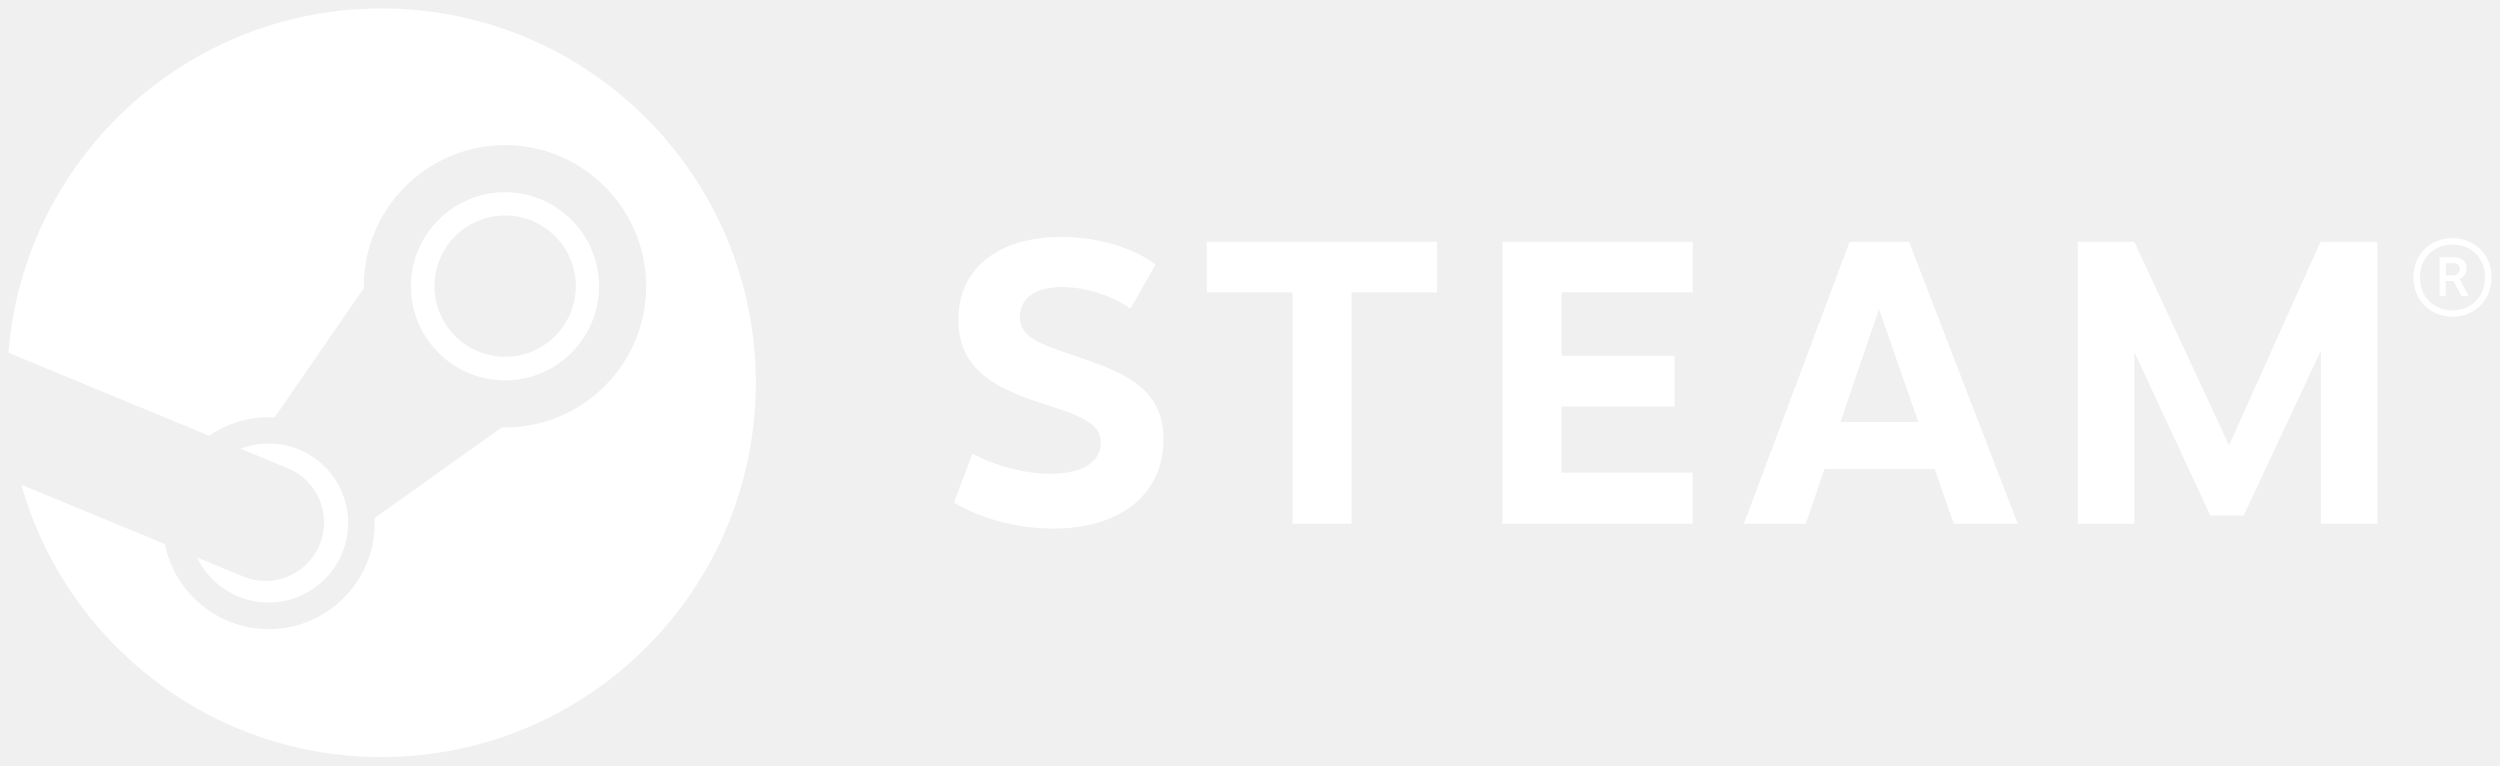
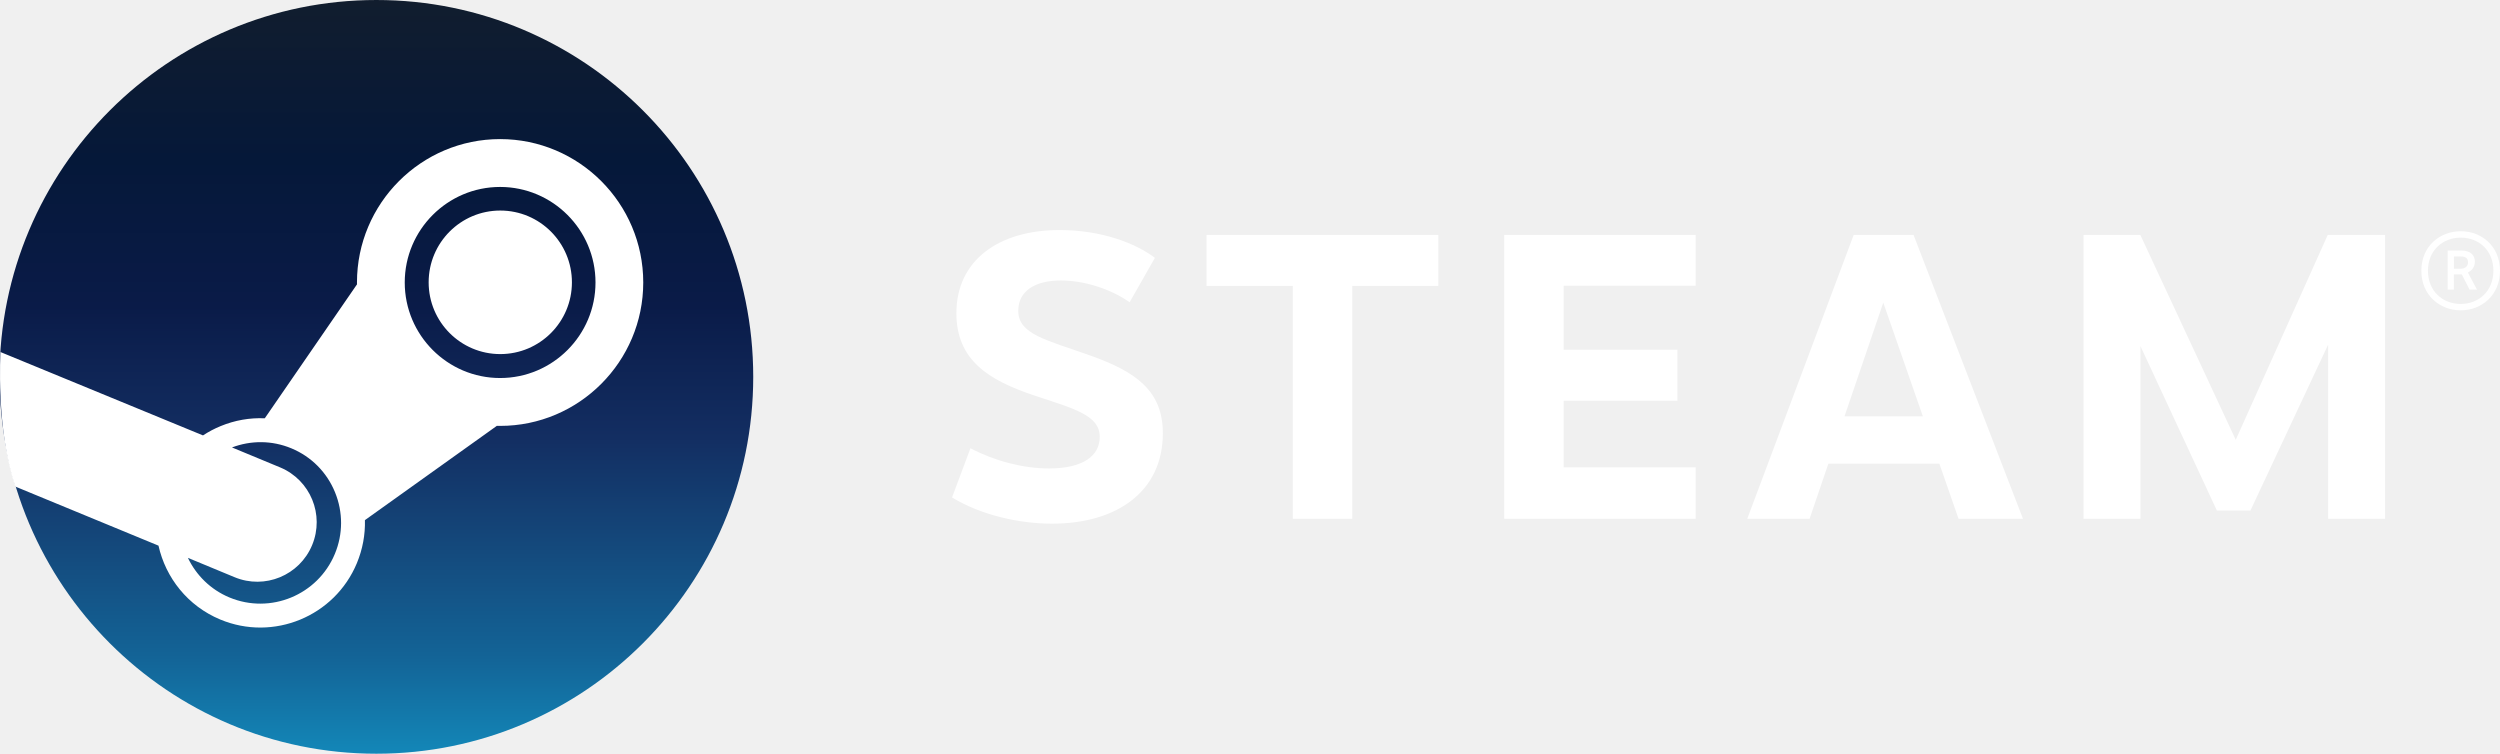
- <svg xmlns="http://www.w3.org/2000/svg" viewBox="0 0 295.457 90.473" width="295.457" height="90.473" version="1.1" id="svg9">
-   <defs id="defs9" />
-   <path d="m45.084 1c-23.238 0-42.275 17.918-44.084 40.689l23.71 9.803c2.009-1.374 4.436-2.179 7.047-2.179.234 0 .467.01.698.021l10.544-15.283c0-.073 0-.144 0-.216 0-9.199 7.483-16.683 16.683-16.683 9.199 0 16.682 7.484 16.682 16.683s-7.483 16.684-16.682 16.684c-.127 0-.253 0-.379-.01l-15.038 10.73c.01.195.015.394.015.592 0 6.906-5.617 12.522-12.522 12.522-6.061 0-11.129-4.326-12.277-10.055l-16.957-7.006c5.25 18.568 22.309 32.181 42.56 32.181 24.432 0 44.237-19.806 44.237-44.235 0-24.433-19.806-44.238-44.237-44.238" id="path1" style="fill:#ffffff" />
-   <path d="m28.721 68.122-5.434-2.245c.963 2.005 2.629 3.684 4.841 4.606 4.782 1.992 10.295-.277 12.288-5.063.965-2.314.971-4.869.014-7.189-.955-2.321-2.757-4.131-5.074-5.097-2.299-.957-4.762-.922-6.926-.105l5.613 2.321c3.527 1.47 5.195 5.52 3.725 9.047-1.467 3.528-5.52 5.196-9.047 3.725" id="path2" style="fill:#ffffff" />
-   <path d="m70.796 33.835c0-6.129-4.986-11.116-11.116-11.116-6.129 0-11.116 4.987-11.116 11.116 0 6.13 4.987 11.115 11.116 11.115 6.13 0 11.116-4.986 11.116-11.115m-19.448-.019c0-4.612 3.739-8.35 8.351-8.35s8.351 3.738 8.351 8.35-3.739 8.35-8.351 8.35-8.351-3.739-8.351-8.35" id="path3" style="fill:#ffffff" />
-   <path d="m136.564 31.267-2.964 5.21c-2.283-1.595-5.377-2.555-8.078-2.555-3.087 0-4.997 1.278-4.997 3.567 0 2.781 3.393 3.428 8.436 5.238 5.421 1.917 8.537 4.17 8.537 9.135 0 6.793-5.342 10.608-13.02 10.608-3.742 0-8.256-.966-11.726-3.077l2.162-5.776c2.819 1.489 6.191 2.372 9.197 2.372 4.052 0 5.978-1.495 5.978-3.705 0-2.529-2.937-3.289-7.678-4.859-5.403-1.804-9.147-4.171-9.147-9.666 0-6.197 4.963-9.756 12.104-9.756 4.977 0 8.977 1.577 11.196 3.264" id="path4" style="fill:#ffffff" />
-   <path d="m152.755 61.899v-27.339h-10.13v-5.986h27.209v5.986h-10.1v27.339z" id="path5" style="fill:#ffffff" />
-   <path d="m197.902 42.051v5.986h-13.356v7.821h15.496v6.041h-22.473v-33.325h22.473v5.968h-15.496v7.509z" id="path6" style="fill:#ffffff" />
-   <path d="m215.619 55.429-2.206 6.471h-7.316l12.495-33.325h7.025l12.848 33.324h-7.563l-2.254-6.471h-13.029zm6.446-18.905-4.551 13.343h9.196z" id="path7" style="fill:#ffffff" />
-   <path d="m261.224 60.928-8.972-19.299v20.27h-6.683v-33.325h6.668l11.2 24.056 10.802-24.056h6.726v33.325h-6.682v-20.444l-9.12 19.473z" id="path8" style="fill:#ffffff" />
-   <path d="m294.457 32.778c0 2.864-2.146 4.649-4.609 4.649-2.472 0-4.623-1.785-4.623-4.649 0-2.863 2.151-4.636 4.623-4.636 2.464 0 4.609 1.773 4.609 4.636m-8.457 0c0 2.396 1.726 3.901 3.848 3.901 2.114 0 3.833-1.505 3.833-3.901 0-2.403-1.719-3.885-3.833-3.885-2.116 0-3.848 1.5-3.848 3.885m3.912-2.369c1.195 0 1.597.632 1.597 1.315 0 .626-.371 1.046-.823 1.26l1.071 2.007h-.877l-.903-1.779h-.931v1.779h-.73v-4.582zm-.859 2.132h.814c.527 0 .838-.331.838-.747 0-.42-.223-.69-.84-.69h-.813v1.437z" id="path9" style="fill:#ffffff" />
+ <svg xmlns="http://www.w3.org/2000/svg" xmlns:xlink="http://www.w3.org/1999/xlink" width="468.052mm" height="141.111mm" viewBox="0 0 468.052 141.111" version="1.1" id="svg1" xml:space="preserve">
+   <defs id="defs1">
+     <linearGradient gradientUnits="userSpaceOnUse" y1="0" gradientTransform="matrix(0.6053001,0,0,0.6059541,-0.09071156,0)" y2="232.875" x1="116.689" x2="116.689" id="a">
+       <stop offset="0" stop-color="#111D2E" id="stop1" />
+       <stop offset=".212" stop-color="#051839" id="stop2" />
+       <stop offset=".407" stop-color="#0A1B48" id="stop3" />
+       <stop offset=".581" stop-color="#132E62" id="stop4" />
+       <stop offset=".738" stop-color="#144B7E" id="stop5" />
+       <stop offset=".873" stop-color="#136497" id="stop6" />
+       <stop offset="1" stop-color="#1387B8" id="stop7" />
+     </linearGradient>
+     <linearGradient xlink:href="#a" id="linearGradient27" x1="39.334" y1="-202.935" x2="39.334" y2="-61.825" gradientUnits="userSpaceOnUse" gradientTransform="translate(31.13184,202.9365)" />
+   </defs>
+   <g id="g25">
+     <path d="m 216.219,48.275 -4.727,8.31 c -3.641,-2.544 -8.576,-4.075 -12.884,-4.075 -4.924,0 -7.97,2.038 -7.97,5.689 0,4.436 5.412,5.468 13.455,8.354 8.646,3.058 13.616,6.651 13.616,14.57 0,10.835 -8.52,16.919 -20.766,16.919 -5.968,0 -13.168,-1.541 -18.702,-4.908 l 3.448,-9.213 c 4.496,2.375 9.874,3.783 14.669,3.783 6.463,0 9.535,-2.385 9.535,-5.909 0,-4.034 -4.684,-5.246 -12.246,-7.75 -8.618,-2.877 -14.589,-6.653 -14.589,-15.417 0,-9.884 7.916,-15.56 19.305,-15.56 7.938,0 14.318,2.515 17.857,5.206" id="path17" style="fill:#ffffff;fill-opacity:1;stroke-width:1.595" />
+     <path d="M 242.043,97.131 V 53.527 h -16.157 v -9.547 h 43.397 v 9.547 h -16.109 v 43.605 z" id="path18" style="fill:#ffffff;fill-opacity:1;stroke-width:1.595" />
+     <path d="m 314.05,65.475 v 9.547 H 292.748 V 87.496 h 24.715 v 9.635 H 281.62 V 43.979 h 35.843 v 9.519 h -24.715 v 11.977 z" id="path19" style="fill:#ffffff;fill-opacity:1;stroke-width:1.595" />
+     <path d="m 342.308,86.812 -3.518,10.321 h -11.669 l 19.929,-53.152 h 11.205 l 20.492,53.15 h -12.063 l -3.595,-10.321 h -20.781 z m 10.281,-30.153 -7.259,21.282 h 14.667 z" id="path20" style="fill:#ffffff;fill-opacity:1;stroke-width:1.595" />
+     <path d="M 415.046,95.583 400.736,64.802 V 97.131 H 390.077 V 43.979 h 10.635 l 17.863,38.368 17.229,-38.368 h 10.728 V 97.131 H 435.875 V 64.524 l -14.546,31.059 z" id="path21" style="fill:#ffffff;fill-opacity:1;stroke-width:1.595" />
+     <path d="m 468.052,50.685 c 0,4.568 -3.423,7.415 -7.351,7.415 -3.943,0 -7.373,-2.847 -7.373,-7.415 0,-4.566 3.431,-7.394 7.373,-7.394 3.93,0 7.351,2.828 7.351,7.394 m -13.489,0 c 0,3.822 2.753,6.222 6.137,6.222 3.372,0 6.113,-2.4 6.113,-6.222 0,-3.833 -2.742,-6.196 -6.113,-6.196 -3.375,0 -6.137,2.392 -6.137,6.196 m 6.239,-3.778 c 1.906,0 2.547,1.008 2.547,2.097 0,0.998 -0.592,1.668 -1.313,2.01 l 1.708,3.201 h -1.399 l -1.44,-2.837 h -1.485 v 2.837 H 458.257 v -7.308 z m -1.37,3.401 h 1.298 c 0.841,0 1.337,-0.528 1.337,-1.191 0,-0.67 -0.356,-1.101 -1.34,-1.101 h -1.297 v 2.292 z" id="path22" style="fill:#ffffff;fill-opacity:1;stroke-width:1.595" />
+   </g>
+   <g id="g26">
+     <circle style="display:inline;fill:url(#linearGradient27);stroke:none;stroke-width:1.323;stroke-linecap:square;stroke-linejoin:round;stroke-miterlimit:5;stroke-opacity:1;paint-order:fill markers stroke" id="path26" cx="70.466" cy="70.556" r="70.555" />
+     <path d="m 66.831,52.885 c 0,0.119 0,0.237 0.006,0.349 l -17.265,25.08 c -2.797,-0.127 -5.603,0.363 -8.264,1.46 a 19.197,19.197 0 0 0 -3.304,1.744 L 0.092,65.91 c 0,0 -0.877,14.432 2.779,25.188 l 26.801,11.059 c 1.346,6.014 5.471,11.289 11.558,13.826 9.958,4.161 21.44,-0.581 25.583,-10.544 1.078,-2.604 1.581,-5.336 1.508,-8.061 l 24.704,-17.654 c 0.2,0.006 0.406,0.012 0.606,0.012 14.783,0 26.799,-12.052 26.799,-26.852 0,-14.802 -12.016,-26.843 -26.799,-26.843 -14.777,0 -26.799,12.041 -26.799,26.843 z m -4.142,50.823 c -3.206,7.698 -12.052,11.349 -19.741,8.146 -3.547,-1.478 -6.225,-4.185 -7.77,-7.413 l 8.724,3.616 c 5.67,2.362 12.176,-0.327 14.533,-5.996 2.364,-5.675 -0.318,-12.191 -5.985,-14.553 l -9.018,-3.737 c 3.479,-1.32 7.435,-1.369 11.131,0.17 3.726,1.55 6.618,4.47 8.15,8.2 1.532,3.731 1.526,7.849 -0.024,11.567 M 93.63,70.774 c -9.841,0 -17.854,-8.025 -17.854,-17.889 0,-9.857 8.012,-17.884 17.854,-17.884 9.847,0 17.86,8.027 17.86,17.884 0,9.864 -8.012,17.889 -17.86,17.889 M 80.252,52.857 c 0,-7.421 6.008,-13.439 13.409,-13.439 7.407,0 13.415,6.019 13.415,13.439 0,7.421 -6.008,13.435 -13.415,13.435 -7.401,0 -13.409,-6.013 -13.409,-13.435 z" fill="#ffffff" id="path8" style="display:inline;stroke-width:0.606" />
+   </g>
</svg>
